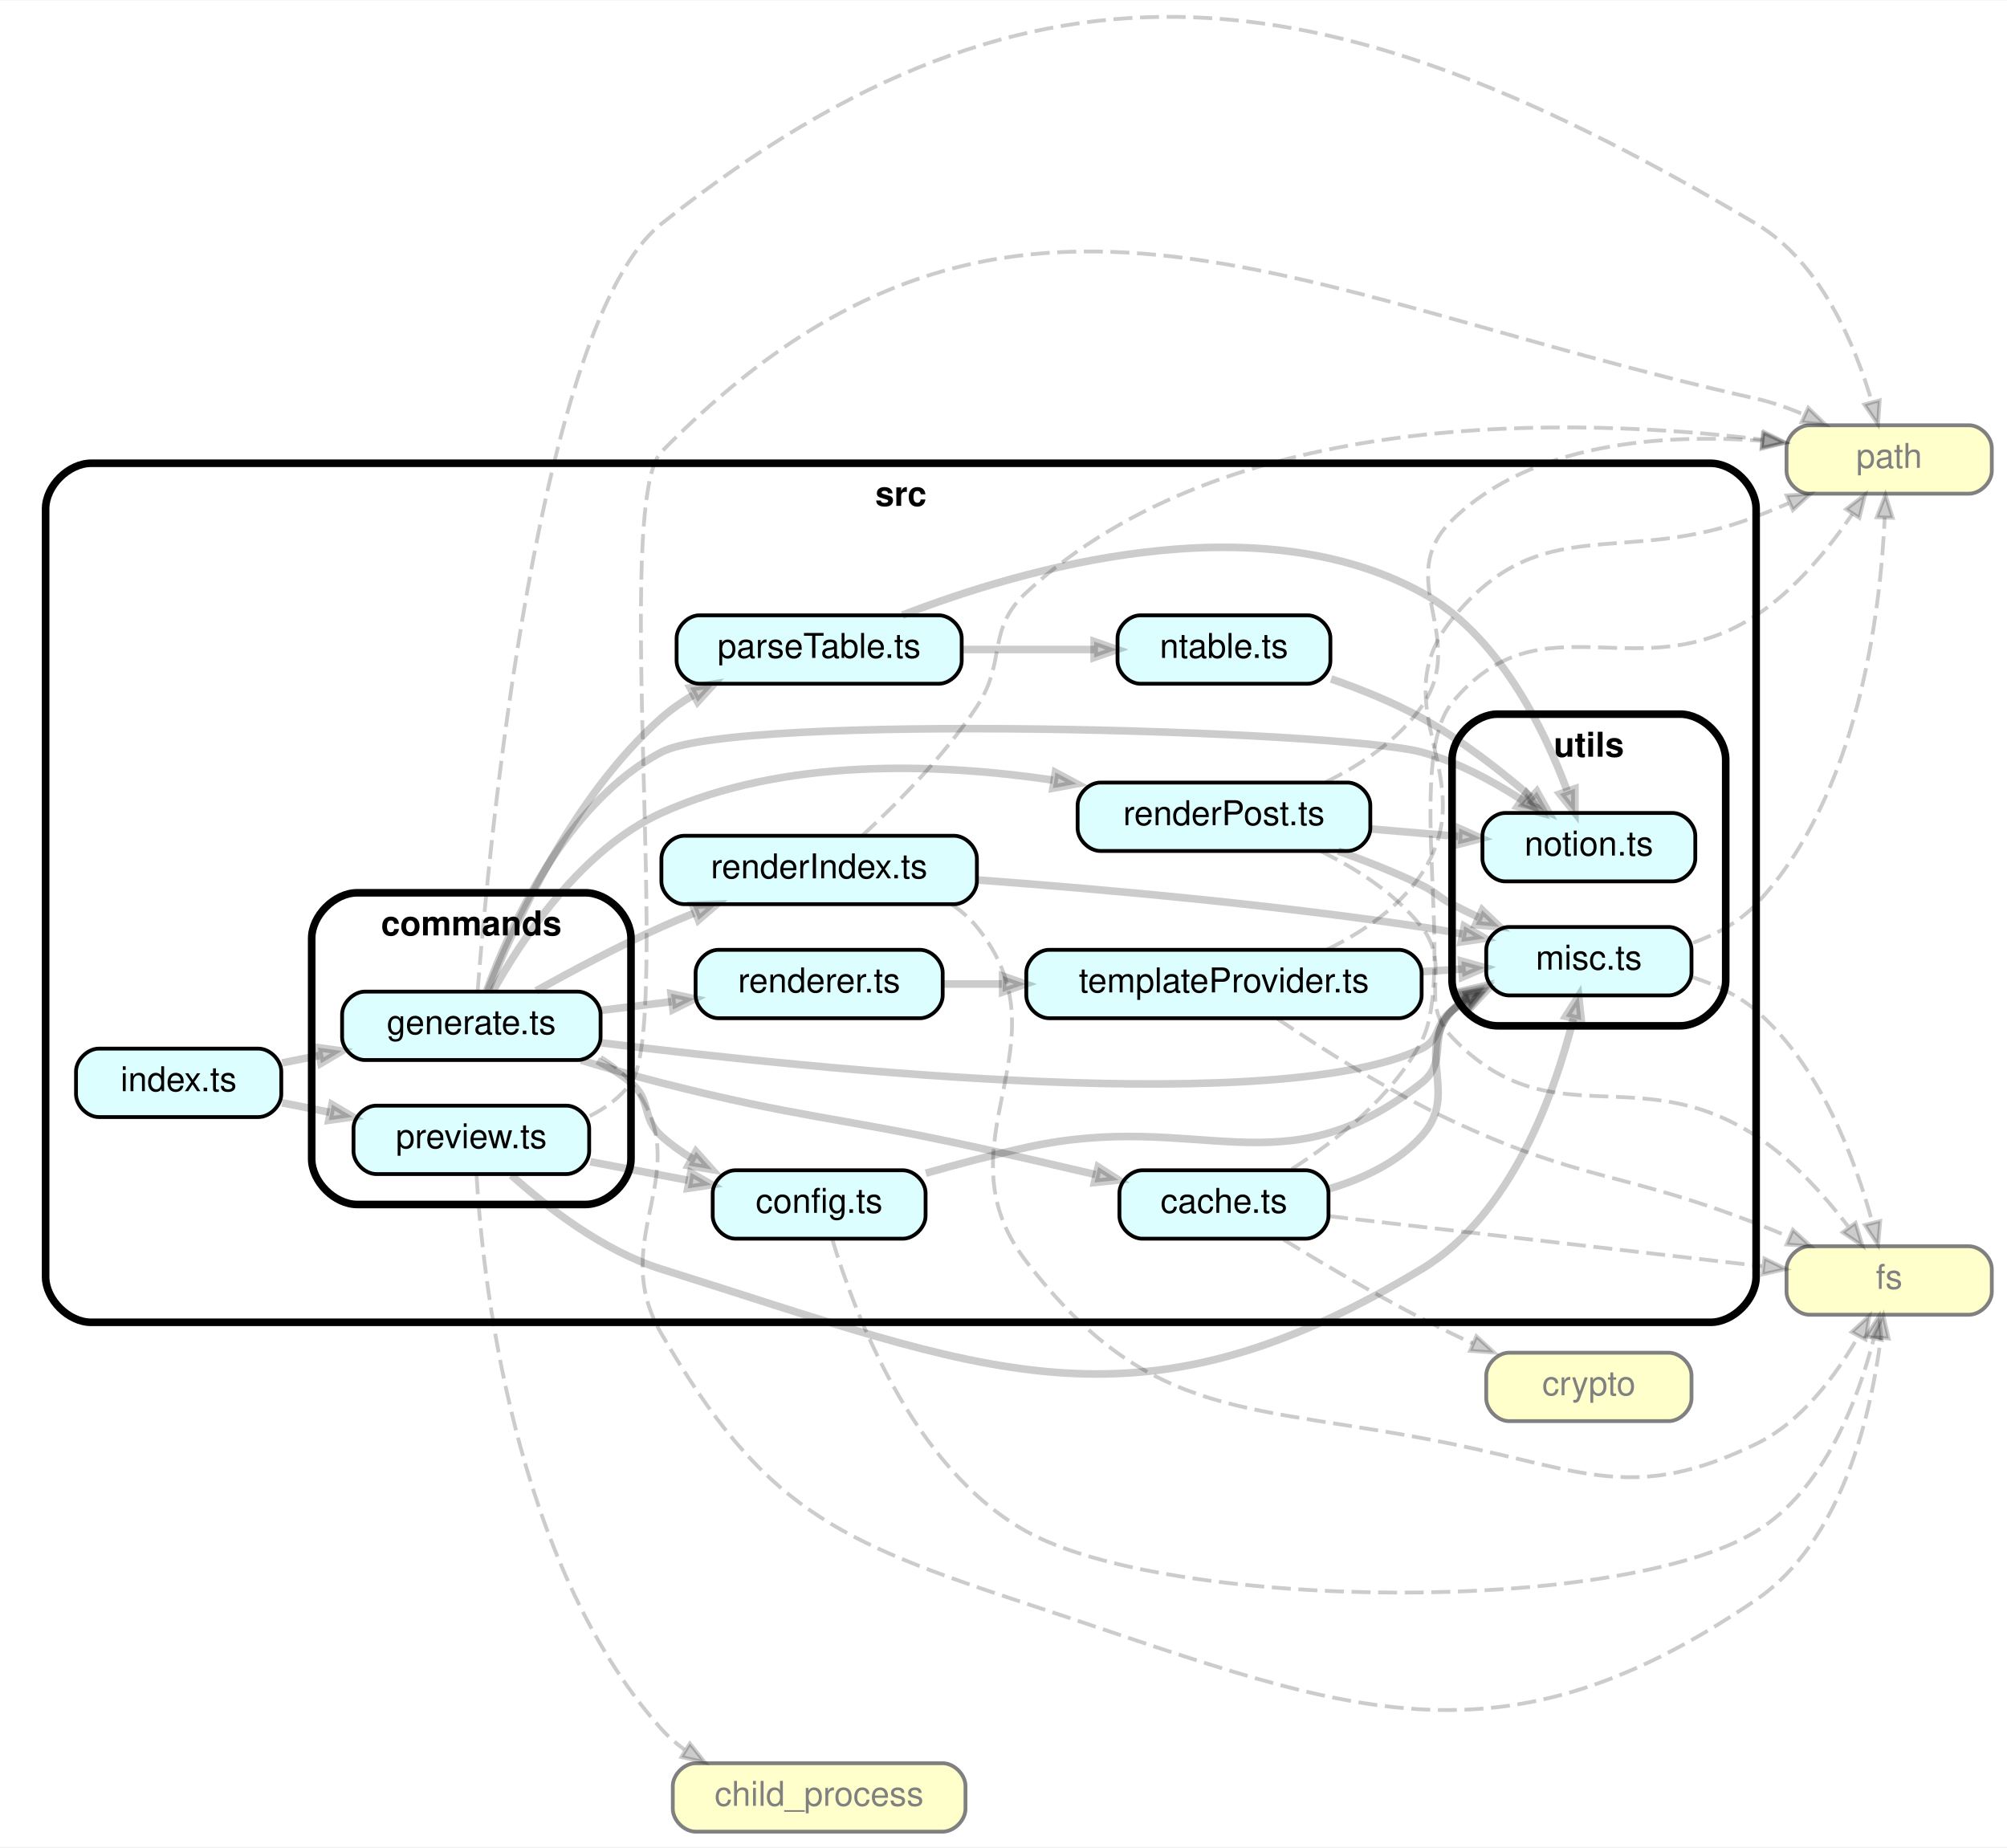
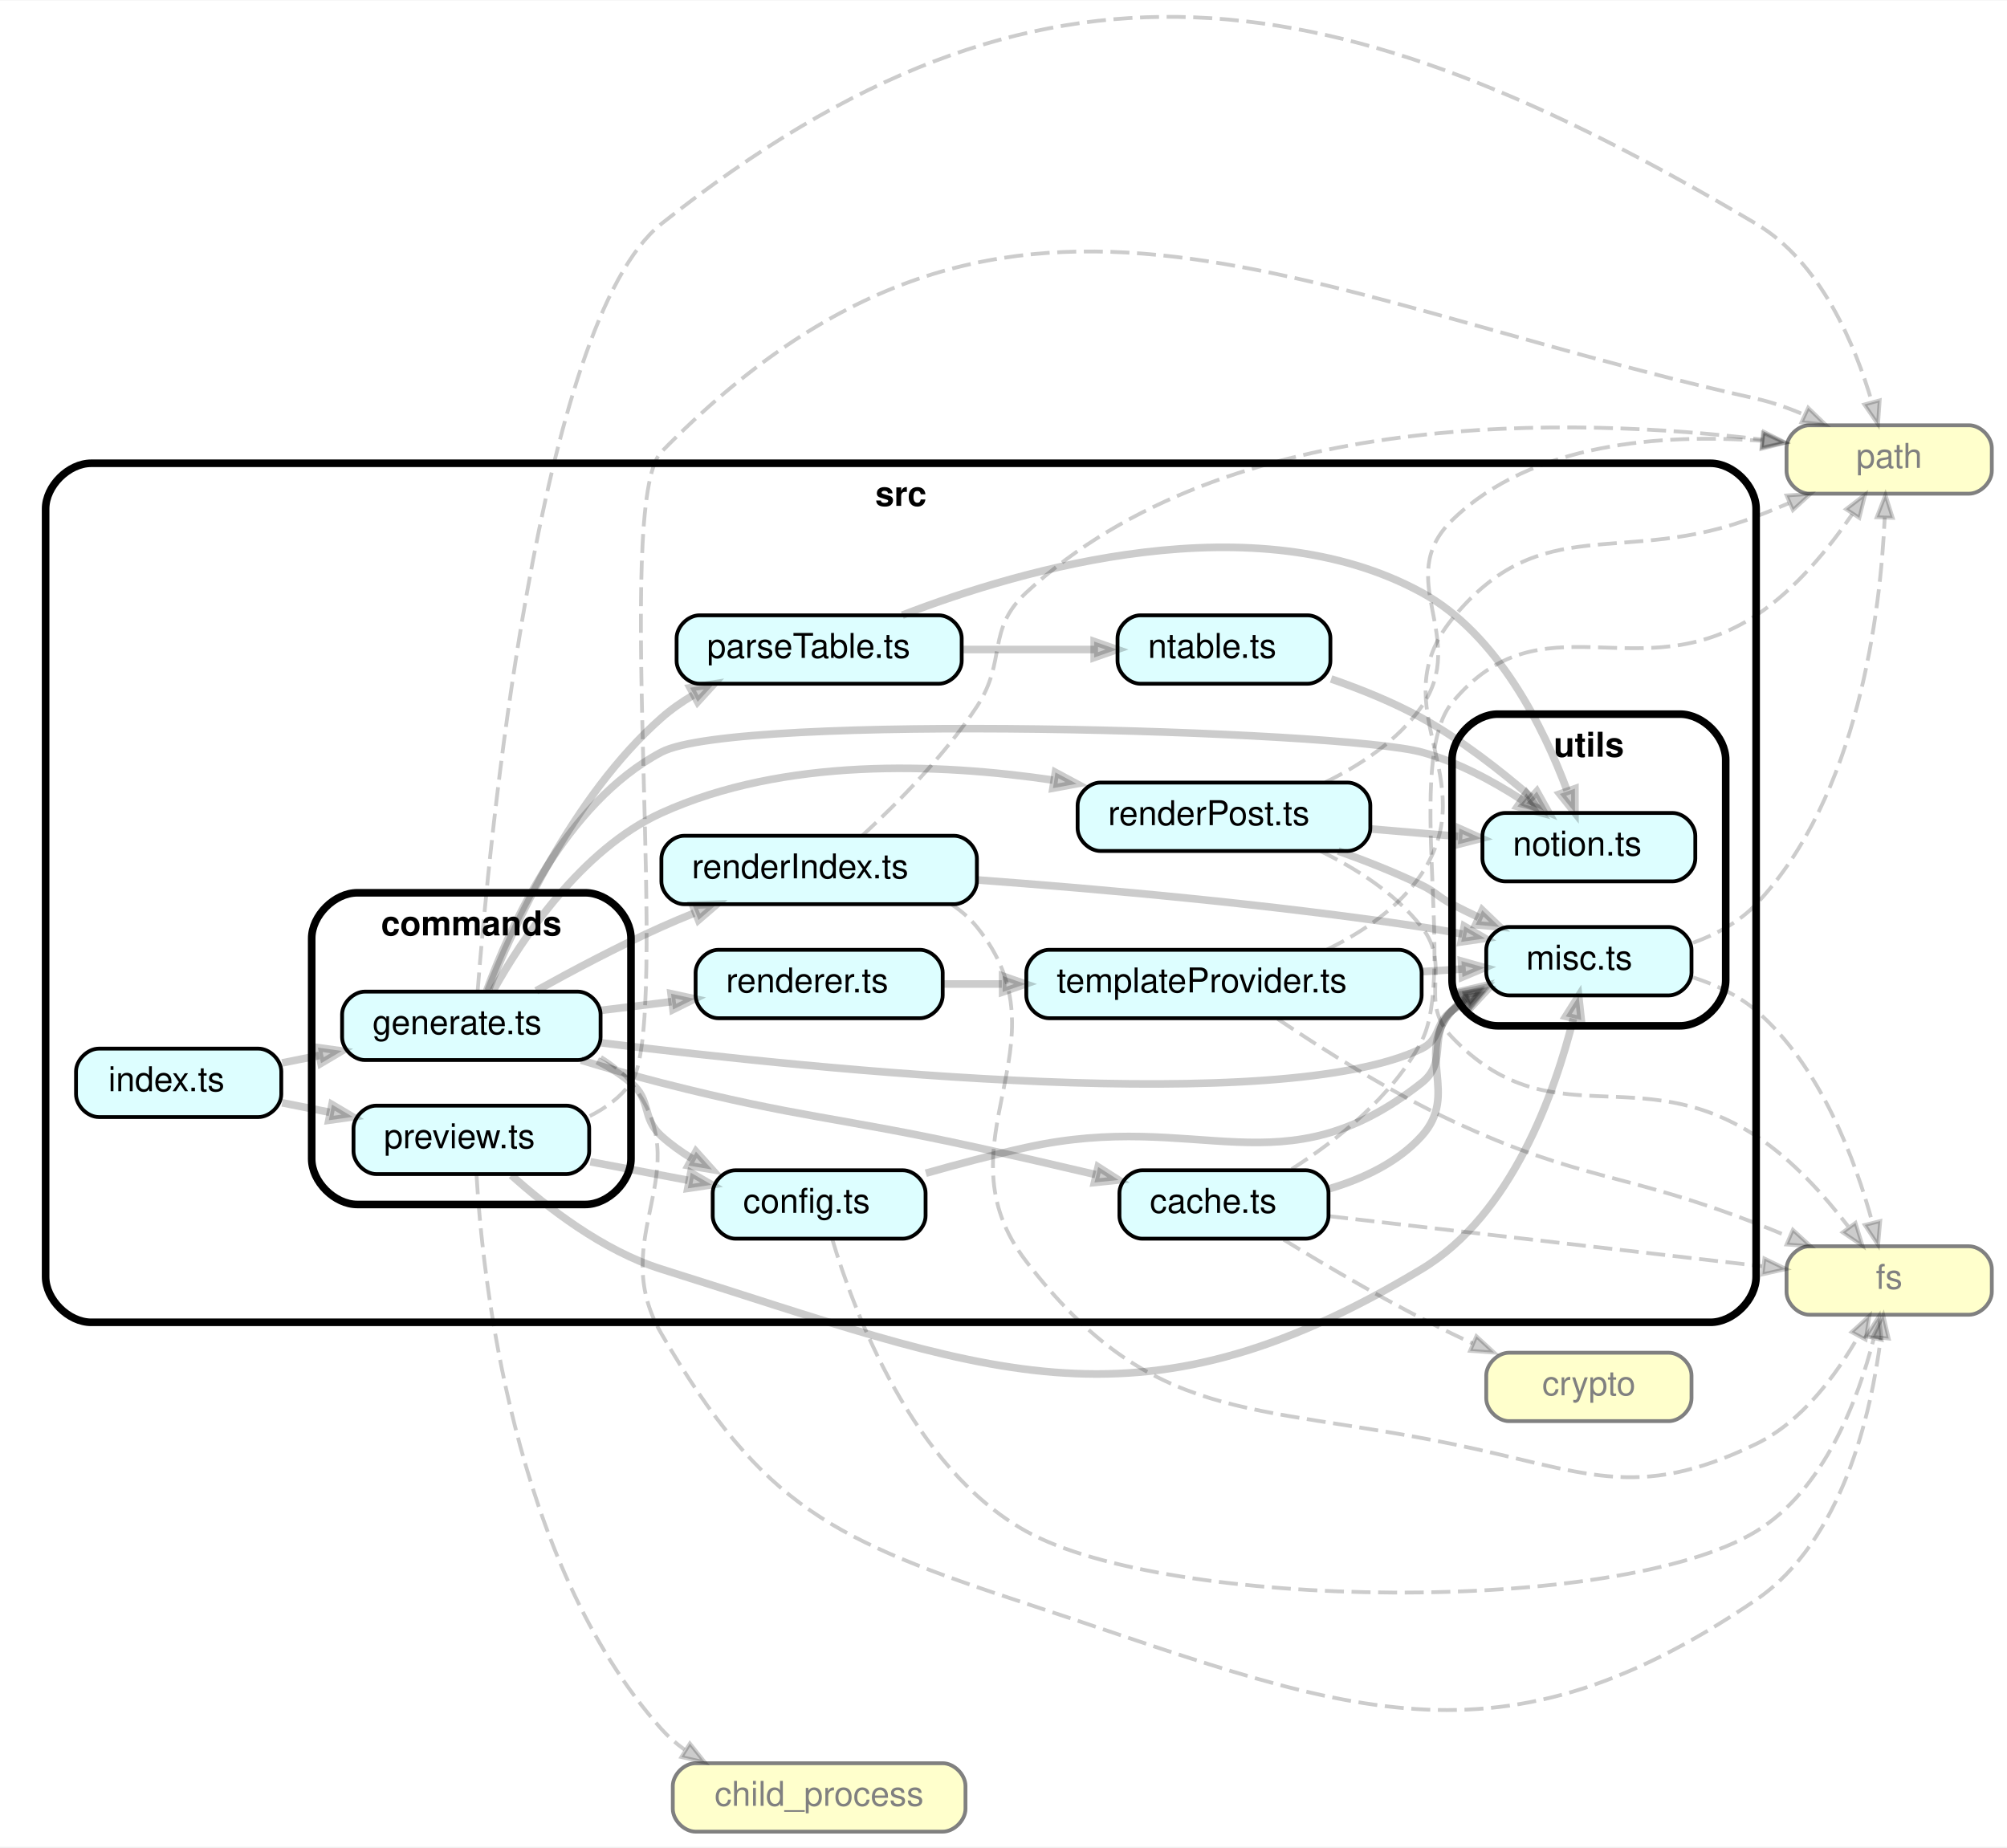
<svg xmlns="http://www.w3.org/2000/svg" xmlns:xlink="http://www.w3.org/1999/xlink" width="528pt" height="486pt" viewBox="0.00 0.00 528.00 485.76">
  <g id="graph0" class="graph" transform="scale(1 1) rotate(0) translate(4 481.76)">
    <polygon fill="white" stroke="transparent" points="-4,4 -4,-481.76 524,-481.76 524,4 -4,4" />
    <g id="clust1" class="cluster">
      <path fill="#ffffff" stroke="black" stroke-width="2" d="M20,-134C20,-134 446,-134 446,-134 452,-134 458,-140 458,-146 458,-146 458,-348 458,-348 458,-354 452,-360 446,-360 446,-360 20,-360 20,-360 14,-360 8,-354 8,-348 8,-348 8,-146 8,-146 8,-140 14,-134 20,-134" />
      <text text-anchor="middle" x="233" y="-348.8" font-family="Helvetica,sans-Serif" font-weight="bold" font-size="9.00">src</text>
    </g>
    <g id="clust2" class="cluster">
      <path fill="#ffffff" stroke="black" stroke-width="2" d="M90,-165C90,-165 150,-165 150,-165 156,-165 162,-171 162,-177 162,-177 162,-235 162,-235 162,-241 156,-247 150,-247 150,-247 90,-247 90,-247 84,-247 78,-241 78,-235 78,-235 78,-177 78,-177 78,-171 84,-165 90,-165" />
      <text text-anchor="middle" x="120" y="-235.8" font-family="Helvetica,sans-Serif" font-weight="bold" font-size="9.00">commands</text>
    </g>
    <g id="clust3" class="cluster">
      <path fill="#ffffff" stroke="black" stroke-width="2" d="M390,-212C390,-212 438,-212 438,-212 444,-212 450,-218 450,-224 450,-224 450,-282 450,-282 450,-288 444,-294 438,-294 438,-294 390,-294 390,-294 384,-294 378,-288 378,-282 378,-282 378,-224 378,-224 378,-218 384,-212 390,-212" />
      <text text-anchor="middle" x="414" y="-282.8" font-family="Helvetica,sans-Serif" font-weight="bold" font-size="9.00">utils</text>
    </g>
    <g id="node1" class="node">
-       <path fill="#ffffcc" stroke="grey" d="M244,-18C244,-18 179,-18 179,-18 176,-18 173,-15 173,-12 173,-12 173,-6 173,-6 173,-3 176,0 179,0 179,0 244,0 244,0 247,0 250,-3 250,-6 250,-6 250,-12 250,-12 250,-15 247,-18 244,-18" />
-       <text text-anchor="middle" x="211.5" y="-6.8" font-family="Helvetica,sans-Serif" font-size="9.00" fill="grey">child_process</text>
+       <g id="a_node1">
+         <a xlink:title="child_process">
+           <path fill="#ffffcc" stroke="grey" d="M244,-18C244,-18 179,-18 179,-18 176,-18 173,-15 173,-12 173,-12 173,-6 173,-6 173,-3 176,0 179,0 179,0 244,0 244,0 247,0 250,-3 250,-6 250,-6 250,-12 250,-12 250,-15 247,-18 244,-18" />
+           <text text-anchor="middle" x="211.5" y="-6.8" font-family="Helvetica,sans-Serif" font-size="9.00" fill="grey">child_process</text>
+         </a>
+       </g>
    </g>
    <g id="node2" class="node">
-       <path fill="#ffffcc" stroke="grey" d="M435,-126C435,-126 393,-126 393,-126 390,-126 387,-123 387,-120 387,-120 387,-114 387,-114 387,-111 390,-108 393,-108 393,-108 435,-108 435,-108 438,-108 441,-111 441,-114 441,-114 441,-120 441,-120 441,-123 438,-126 435,-126" />
-       <text text-anchor="middle" x="414" y="-114.8" font-family="Helvetica,sans-Serif" font-size="9.00" fill="grey">crypto</text>
+       <g id="a_node2">
+         <a xlink:title="crypto">
+           <path fill="#ffffcc" stroke="grey" d="M435,-126C435,-126 393,-126 393,-126 390,-126 387,-123 387,-120 387,-120 387,-114 387,-114 387,-111 390,-108 393,-108 393,-108 435,-108 435,-108 438,-108 441,-111 441,-114 441,-114 441,-120 441,-120 441,-123 438,-126 435,-126" />
+           <text text-anchor="middle" x="414" y="-114.8" font-family="Helvetica,sans-Serif" font-size="9.00" fill="grey">crypto</text>
+         </a>
+       </g>
    </g>
    <g id="node3" class="node">
-       <path fill="#ffffcc" stroke="grey" d="M514,-154C514,-154 472,-154 472,-154 469,-154 466,-151 466,-148 466,-148 466,-142 466,-142 466,-139 469,-136 472,-136 472,-136 514,-136 514,-136 517,-136 520,-139 520,-142 520,-142 520,-148 520,-148 520,-151 517,-154 514,-154" />
-       <text text-anchor="middle" x="493" y="-142.8" font-family="Helvetica,sans-Serif" font-size="9.00" fill="grey">fs</text>
+       <g id="a_node3">
+         <a xlink:title="fs">
+           <path fill="#ffffcc" stroke="grey" d="M514,-154C514,-154 472,-154 472,-154 469,-154 466,-151 466,-148 466,-148 466,-142 466,-142 466,-139 469,-136 472,-136 472,-136 514,-136 514,-136 517,-136 520,-139 520,-142 520,-142 520,-148 520,-148 520,-151 517,-154 514,-154" />
+           <text text-anchor="middle" x="493" y="-142.8" font-family="Helvetica,sans-Serif" font-size="9.00" fill="grey">fs</text>
+         </a>
+       </g>
    </g>
    <g id="node4" class="node">
-       <path fill="#ffffcc" stroke="grey" d="M514,-370C514,-370 472,-370 472,-370 469,-370 466,-367 466,-364 466,-364 466,-358 466,-358 466,-355 469,-352 472,-352 472,-352 514,-352 514,-352 517,-352 520,-355 520,-358 520,-358 520,-364 520,-364 520,-367 517,-370 514,-370" />
-       <text text-anchor="middle" x="493" y="-358.8" font-family="Helvetica,sans-Serif" font-size="9.00" fill="grey">path</text>
+       <g id="a_node4">
+         <a xlink:title="path">
+           <path fill="#ffffcc" stroke="grey" d="M514,-370C514,-370 472,-370 472,-370 469,-370 466,-367 466,-364 466,-364 466,-358 466,-358 466,-355 469,-352 472,-352 472,-352 514,-352 514,-352 517,-352 520,-355 520,-358 520,-358 520,-364 520,-364 520,-367 517,-370 514,-370" />
+           <text text-anchor="middle" x="493" y="-358.8" font-family="Helvetica,sans-Serif" font-size="9.00" fill="grey">path</text>
+         </a>
+       </g>
    </g>
    <g id="node5" class="node">
      <g id="a_node5">
        <a xlink:href="https://github.com/dragonman225/notablog/tree/master/src/cache.ts" xlink:title="cache.ts">
          <path fill="#ddfeff" stroke="black" d="M339.5,-174C339.5,-174 296.5,-174 296.5,-174 293.5,-174 290.5,-171 290.5,-168 290.5,-168 290.5,-162 290.5,-162 290.5,-159 293.5,-156 296.5,-156 296.5,-156 339.5,-156 339.5,-156 342.5,-156 345.5,-159 345.5,-162 345.5,-162 345.5,-168 345.5,-168 345.5,-171 342.5,-174 339.5,-174" />
-           <text text-anchor="middle" x="318" y="-162.8" font-family="Helvetica,sans-Serif" font-size="9.00">cache.ts</text>
+           <text text-anchor="start" x="298.5" y="-162.8" font-family="Helvetica,sans-Serif" font-size="9.00">cache.ts</text>
        </a>
      </g>
    </g>
    <g id="edge2" class="edge">
      <path fill="none" stroke="#000000" stroke-dasharray="5,2" stroke-opacity="0.2" d="M333.72,-155.73C345.46,-148.53 362.47,-138.53 378,-131 379.77,-130.14 381.6,-129.29 383.46,-128.46" />
      <polygon fill="#000000" fill-opacity="0.2" stroke="#000000" stroke-opacity="0.2" points="384.4,-130.35 389.08,-126.04 382.74,-126.49 384.4,-130.35" />
    </g>
    <g id="edge3" class="edge">
      <path fill="none" stroke="#000000" stroke-dasharray="5,2" stroke-opacity="0.2" d="M345.65,-161.92C376.31,-158.37 426.63,-152.56 459.55,-148.75" />
      <polygon fill="#000000" fill-opacity="0.2" stroke="#000000" stroke-opacity="0.2" points="460.17,-150.79 465.88,-148.02 459.68,-146.62 460.17,-150.79" />
    </g>
    <g id="edge4" class="edge">
      <path fill="none" stroke="#000000" stroke-dasharray="5,2" stroke-opacity="0.2" d="M335.82,-174.31C347.55,-181.78 362.41,-193.41 370,-208 379.17,-225.61 365.36,-281.69 378,-297 401.56,-325.53 427.04,-299.75 458,-320 468.38,-326.79 477.22,-337.72 483.28,-346.59" />
      <polygon fill="#000000" fill-opacity="0.2" stroke="#000000" stroke-opacity="0.2" points="481.64,-347.92 486.69,-351.79 485.16,-345.62 481.64,-347.92" />
    </g>
    <g id="node6" class="node">
      <g id="a_node6">
        <a xlink:href="https://github.com/dragonman225/notablog/tree/master/src/utils/misc.ts" xlink:title="misc.ts">
          <path fill="#ddfeff" stroke="black" d="M435,-238C435,-238 393,-238 393,-238 390,-238 387,-235 387,-232 387,-232 387,-226 387,-226 387,-223 390,-220 393,-220 393,-220 435,-220 435,-220 438,-220 441,-223 441,-226 441,-226 441,-232 441,-232 441,-235 438,-238 435,-238" />
-           <text text-anchor="middle" x="414" y="-226.8" font-family="Helvetica,sans-Serif" font-size="9.00">misc.ts</text>
+           <text text-anchor="start" x="397.5" y="-226.8" font-family="Helvetica,sans-Serif" font-size="9.00">misc.ts</text>
        </a>
      </g>
    </g>
    <g id="edge1" class="edge">
      <path fill="none" stroke="#000000" stroke-width="2" stroke-opacity="0.2" d="M345.72,-169.14C354.55,-171.76 363.71,-176.03 370,-183 380.12,-194.2 367.98,-204.72 378,-216 379.05,-217.19 380.23,-218.27 381.49,-219.25" />
      <polygon fill="#000000" fill-opacity="0.2" stroke="#000000" stroke-width="2" stroke-opacity="0.2" points="380.52,-221.12 386.71,-222.56 382.77,-217.57 380.52,-221.12" />
    </g>
    <g id="edge37" class="edge">
      <path fill="none" stroke="#000000" stroke-dasharray="5,2" stroke-opacity="0.2" d="M441.31,-224.77C447.29,-222.85 453.26,-220.06 458,-216 475.03,-201.39 484.21,-176.31 488.59,-160.21" />
      <polygon fill="#000000" fill-opacity="0.2" stroke="#000000" stroke-opacity="0.2" points="490.65,-160.64 490.09,-154.31 486.58,-159.61 490.65,-160.64" />
    </g>
    <g id="edge38" class="edge">
      <path fill="none" stroke="#000000" stroke-dasharray="5,2" stroke-opacity="0.2" d="M441.41,-233.85C447.52,-236.07 453.54,-239.3 458,-244 484.99,-272.46 490.72,-321.08 491.83,-345.72" />
      <polygon fill="#000000" fill-opacity="0.2" stroke="#000000" stroke-opacity="0.2" points="489.73,-345.79 492.02,-351.72 493.93,-345.65 489.73,-345.79" />
    </g>
    <g id="node7" class="node">
      <g id="a_node7">
        <a xlink:href="https://github.com/dragonman225/notablog/tree/master/src/commands/generate.ts" xlink:title="generate.ts">
          <path fill="#ddfeff" stroke="black" d="M148,-221C148,-221 92,-221 92,-221 89,-221 86,-218 86,-215 86,-215 86,-209 86,-209 86,-206 89,-203 92,-203 92,-203 148,-203 148,-203 151,-203 154,-206 154,-209 154,-209 154,-215 154,-215 154,-218 151,-221 148,-221" />
-           <text text-anchor="middle" x="120" y="-209.8" font-family="Helvetica,sans-Serif" font-size="9.00">generate.ts</text>
+           <text text-anchor="start" x="94" y="-209.8" font-family="Helvetica,sans-Serif" font-size="9.00">generate.ts</text>
        </a>
      </g>
    </g>
    <g id="edge13" class="edge">
      <path fill="none" stroke="#000000" stroke-dasharray="5,2" stroke-opacity="0.2" d="M154.13,-203.79C157.12,-201.97 159.83,-199.73 162,-197 180.36,-173.85 155.13,-156.53 170,-131 196.7,-85.14 215.6,-76.61 266,-60 347.05,-33.29 387.51,-12.9 458,-61 480.77,-76.54 488.3,-110.15 490.78,-129.82" />
      <polygon fill="#000000" fill-opacity="0.2" stroke="#000000" stroke-opacity="0.2" points="488.71,-130.17 491.45,-135.91 492.88,-129.72 488.71,-130.17" />
    </g>
    <g id="edge14" class="edge">
      <path fill="none" stroke="#000000" stroke-dasharray="5,2" stroke-opacity="0.2" d="M121.65,-221.05C124.53,-258.06 137.39,-397.09 170,-423 270.23,-502.62 347.86,-488.22 458,-423 475.01,-412.93 484.07,-391 488.45,-376.12" />
      <polygon fill="#000000" fill-opacity="0.2" stroke="#000000" stroke-opacity="0.2" points="490.51,-376.56 490.06,-370.22 486.46,-375.46 490.51,-376.56" />
    </g>
    <g id="edge5" class="edge">
      <path fill="none" stroke="#000000" stroke-width="2" stroke-opacity="0.2" d="M148.86,-202.97C155.73,-200.88 163.1,-198.76 170,-197 206.49,-187.7 216.22,-188.07 253,-180 263.15,-177.77 274.19,-175.23 284.18,-172.88" />
      <polygon fill="#000000" fill-opacity="0.2" stroke="#000000" stroke-width="2" stroke-opacity="0.2" points="284.9,-174.87 290.26,-171.44 283.94,-170.78 284.9,-174.87" />
    </g>
    <g id="edge11" class="edge">
      <path fill="none" stroke="#000000" stroke-width="2" stroke-opacity="0.2" d="M154.27,-207.52C213.12,-200.19 332.88,-188.16 370,-206 375.13,-208.47 373.39,-212.67 378,-216 379.11,-216.8 380.27,-217.56 381.48,-218.28" />
      <polygon fill="#000000" fill-opacity="0.2" stroke="#000000" stroke-width="2" stroke-opacity="0.2" points="380.66,-220.22 386.95,-221.15 382.62,-216.5 380.66,-220.22" />
    </g>
    <g id="node8" class="node">
      <g id="a_node8">
        <a xlink:href="https://github.com/dragonman225/notablog/tree/master/src/config.ts" xlink:title="config.ts">
          <path fill="#ddfeff" stroke="black" d="M233.5,-174C233.5,-174 189.5,-174 189.5,-174 186.5,-174 183.5,-171 183.5,-168 183.5,-168 183.5,-162 183.5,-162 183.5,-159 186.5,-156 189.5,-156 189.5,-156 233.5,-156 233.5,-156 236.5,-156 239.5,-159 239.5,-162 239.5,-162 239.5,-168 239.5,-168 239.5,-171 236.5,-174 233.5,-174" />
-           <text text-anchor="middle" x="211.5" y="-162.8" font-family="Helvetica,sans-Serif" font-size="9.00">config.ts</text>
+           <text text-anchor="start" x="191.5" y="-162.8" font-family="Helvetica,sans-Serif" font-size="9.00">config.ts</text>
        </a>
      </g>
    </g>
    <g id="edge6" class="edge">
      <path fill="none" stroke="#000000" stroke-width="2" stroke-opacity="0.2" d="M153.13,-202.82C156.31,-201.17 159.34,-199.25 162,-197 167.48,-192.38 164.68,-187.81 170,-183 172.43,-180.81 175.16,-178.85 178.04,-177.1" />
      <polygon fill="#000000" fill-opacity="0.2" stroke="#000000" stroke-width="2" stroke-opacity="0.2" points="179.09,-178.92 183.33,-174.19 177.07,-175.24 179.09,-178.92" />
    </g>
    <g id="node9" class="node">
      <g id="a_node9">
        <a xlink:href="https://github.com/dragonman225/notablog/tree/master/src/parseTable.ts" xlink:title="parseTable.ts">
          <path fill="#ddfeff" stroke="black" d="M243,-320C243,-320 180,-320 180,-320 177,-320 174,-317 174,-314 174,-314 174,-308 174,-308 174,-305 177,-302 180,-302 180,-302 243,-302 243,-302 246,-302 249,-305 249,-308 249,-308 249,-314 249,-314 249,-317 246,-320 243,-320" />
-           <text text-anchor="middle" x="211.5" y="-308.8" font-family="Helvetica,sans-Serif" font-size="9.00">parseTable.ts</text>
+           <text text-anchor="start" x="182" y="-308.8" font-family="Helvetica,sans-Serif" font-size="9.00">parseTable.ts</text>
        </a>
      </g>
    </g>
    <g id="edge7" class="edge">
      <path fill="none" stroke="#000000" stroke-width="2" stroke-opacity="0.2" d="M124.42,-221.26C130.93,-237.73 146.57,-272.35 170,-293 172.53,-295.23 175.37,-297.22 178.35,-298.99" />
      <polygon fill="#000000" fill-opacity="0.2" stroke="#000000" stroke-width="2" stroke-opacity="0.2" points="177.55,-300.94 183.83,-301.94 179.54,-297.24 177.55,-300.94" />
    </g>
    <g id="node10" class="node">
      <g id="a_node10">
        <a xlink:href="https://github.com/dragonman225/notablog/tree/master/src/renderer.ts" xlink:title="renderer.ts">
          <path fill="#ddfeff" stroke="black" d="M238,-232C238,-232 185,-232 185,-232 182,-232 179,-229 179,-226 179,-226 179,-220 179,-220 179,-217 182,-214 185,-214 185,-214 238,-214 238,-214 241,-214 244,-217 244,-220 244,-220 244,-226 244,-226 244,-229 241,-232 238,-232" />
-           <text text-anchor="middle" x="211.5" y="-220.8" font-family="Helvetica,sans-Serif" font-size="9.00">renderer.ts</text>
+           <text text-anchor="start" x="187" y="-220.8" font-family="Helvetica,sans-Serif" font-size="9.00">renderer.ts</text>
        </a>
      </g>
    </g>
    <g id="edge8" class="edge">
      <path fill="none" stroke="#000000" stroke-width="2" stroke-opacity="0.2" d="M154.07,-216.06C160.12,-216.81 166.48,-217.59 172.66,-218.35" />
      <polygon fill="#000000" fill-opacity="0.2" stroke="#000000" stroke-width="2" stroke-opacity="0.2" points="172.54,-220.45 178.75,-219.1 173.05,-216.28 172.54,-220.45" />
    </g>
    <g id="node11" class="node">
      <g id="a_node11">
        <a xlink:href="https://github.com/dragonman225/notablog/tree/master/src/renderIndex.ts" xlink:title="renderIndex.ts">
          <path fill="#ddfeff" stroke="black" d="M247,-262C247,-262 176,-262 176,-262 173,-262 170,-259 170,-256 170,-256 170,-250 170,-250 170,-247 173,-244 176,-244 176,-244 247,-244 247,-244 250,-244 253,-247 253,-250 253,-250 253,-256 253,-256 253,-259 250,-262 247,-262" />
-           <text text-anchor="middle" x="211.5" y="-250.8" font-family="Helvetica,sans-Serif" font-size="9.00">renderIndex.ts</text>
+           <text text-anchor="start" x="178" y="-250.8" font-family="Helvetica,sans-Serif" font-size="9.00">renderIndex.ts</text>
        </a>
      </g>
    </g>
    <g id="edge9" class="edge">
      <path fill="none" stroke="#000000" stroke-width="2" stroke-opacity="0.2" d="M137.06,-221.22C146.5,-226.46 158.75,-232.96 170,-238 172.76,-239.24 175.66,-240.46 178.58,-241.64" />
      <polygon fill="#000000" fill-opacity="0.2" stroke="#000000" stroke-width="2" stroke-opacity="0.2" points="178.23,-243.75 184.58,-243.99 179.76,-239.84 178.23,-243.75" />
    </g>
    <g id="node12" class="node">
      <g id="a_node12">
        <a xlink:href="https://github.com/dragonman225/notablog/tree/master/src/renderPost.ts" xlink:title="renderPost.ts">
          <path fill="#ddfeff" stroke="black" d="M350.5,-276C350.5,-276 285.5,-276 285.5,-276 282.5,-276 279.5,-273 279.5,-270 279.5,-270 279.5,-264 279.5,-264 279.5,-261 282.5,-258 285.5,-258 285.5,-258 350.5,-258 350.5,-258 353.5,-258 356.5,-261 356.5,-264 356.5,-264 356.5,-270 356.5,-270 356.5,-273 353.5,-276 350.5,-276" />
-           <text text-anchor="middle" x="318" y="-264.8" font-family="Helvetica,sans-Serif" font-size="9.00">renderPost.ts</text>
+           <text text-anchor="start" x="287.5" y="-264.8" font-family="Helvetica,sans-Serif" font-size="9.00">renderPost.ts</text>
        </a>
      </g>
    </g>
    <g id="edge10" class="edge">
      <path fill="none" stroke="#000000" stroke-width="2" stroke-opacity="0.2" d="M125.79,-221.34C133.2,-234.61 148.82,-258.39 170,-268 202.22,-282.62 242.66,-281.11 272.96,-276.66" />
      <polygon fill="#000000" fill-opacity="0.2" stroke="#000000" stroke-width="2" stroke-opacity="0.2" points="273.66,-278.67 279.26,-275.67 273.01,-274.52 273.66,-278.67" />
    </g>
    <g id="node13" class="node">
      <g id="a_node13">
        <a xlink:href="https://github.com/dragonman225/notablog/tree/master/src/utils/notion.ts" xlink:title="notion.ts">
          <path fill="#ddfeff" stroke="black" d="M436,-268C436,-268 392,-268 392,-268 389,-268 386,-265 386,-262 386,-262 386,-256 386,-256 386,-253 389,-250 392,-250 392,-250 436,-250 436,-250 439,-250 442,-253 442,-256 442,-256 442,-262 442,-262 442,-265 439,-268 436,-268" />
-           <text text-anchor="middle" x="414" y="-256.8" font-family="Helvetica,sans-Serif" font-size="9.00">notion.ts</text>
+           <text text-anchor="start" x="394" y="-256.8" font-family="Helvetica,sans-Serif" font-size="9.00">notion.ts</text>
        </a>
      </g>
    </g>
    <g id="edge12" class="edge">
      <path fill="none" stroke="#000000" stroke-width="2" stroke-opacity="0.2" d="M124.03,-221.21C129.92,-237.41 144.61,-270.57 170,-284 189.64,-294.39 348.54,-289.78 370,-284 379.35,-281.48 388.76,-276.37 396.38,-271.43" />
      <polygon fill="#000000" fill-opacity="0.2" stroke="#000000" stroke-width="2" stroke-opacity="0.2" points="397.56,-273.16 401.35,-268.06 395.2,-269.69 397.56,-273.16" />
    </g>
    <g id="edge20" class="edge">
      <path fill="none" stroke="#000000" stroke-dasharray="5,2" stroke-opacity="0.2" d="M214.97,-155.8C220.52,-137.26 235.87,-95.74 266,-79 303.3,-58.28 421.57,-56.79 458,-79 475.91,-89.92 484.79,-113.63 488.88,-129.46" />
      <polygon fill="#000000" fill-opacity="0.2" stroke="#000000" stroke-opacity="0.2" points="486.93,-130.34 490.36,-135.69 491.02,-129.37 486.93,-130.34" />
    </g>
    <g id="edge19" class="edge">
      <path fill="none" stroke="#000000" stroke-width="2" stroke-opacity="0.2" d="M239.57,-173.22C247.99,-175.61 257.33,-178.08 266,-180 311.73,-190.12 333.21,-168.02 370,-197 377.2,-202.67 371.38,-209.66 378,-216 379.11,-217.06 380.31,-218.03 381.57,-218.93" />
      <polygon fill="#000000" fill-opacity="0.2" stroke="#000000" stroke-width="2" stroke-opacity="0.2" points="380.51,-220.74 386.74,-222.01 382.66,-217.13 380.51,-220.74" />
    </g>
    <g id="edge25" class="edge">
      <path fill="none" stroke="#000000" stroke-width="2" stroke-opacity="0.2" d="M233.38,-320.04C265.03,-332.28 326.13,-349.97 370,-326 390.13,-315 402.23,-290.1 408.25,-273.95" />
      <polygon fill="#000000" fill-opacity="0.2" stroke="#000000" stroke-width="2" stroke-opacity="0.2" points="410.33,-274.39 410.34,-268.03 406.36,-273 410.33,-274.39" />
    </g>
    <g id="node16" class="node">
      <g id="a_node16">
        <a xlink:href="https://github.com/dragonman225/notablog/tree/master/src/ntable.ts" xlink:title="ntable.ts">
          <path fill="#ddfeff" stroke="black" d="M340,-320C340,-320 296,-320 296,-320 293,-320 290,-317 290,-314 290,-314 290,-308 290,-308 290,-305 293,-302 296,-302 296,-302 340,-302 340,-302 343,-302 346,-305 346,-308 346,-308 346,-314 346,-314 346,-317 343,-320 340,-320" />
-           <text text-anchor="middle" x="318" y="-308.8" font-family="Helvetica,sans-Serif" font-size="9.00">ntable.ts</text>
+           <text text-anchor="start" x="298" y="-308.8" font-family="Helvetica,sans-Serif" font-size="9.00">ntable.ts</text>
        </a>
      </g>
    </g>
    <g id="edge24" class="edge">
      <path fill="none" stroke="#000000" stroke-width="2" stroke-opacity="0.2" d="M249.05,-311C260.37,-311 272.78,-311 283.86,-311" />
      <polygon fill="#000000" fill-opacity="0.2" stroke="#000000" stroke-width="2" stroke-opacity="0.2" points="283.86,-313.1 289.86,-311 283.86,-308.9 283.86,-313.1" />
    </g>
    <g id="node17" class="node">
      <g id="a_node17">
        <a xlink:href="https://github.com/dragonman225/notablog/tree/master/src/templateProvider.ts" xlink:title="templateProvider.ts">
          <path fill="#ddfeff" stroke="black" d="M364,-232C364,-232 272,-232 272,-232 269,-232 266,-229 266,-226 266,-226 266,-220 266,-220 266,-217 269,-214 272,-214 272,-214 364,-214 364,-214 367,-214 370,-217 370,-220 370,-220 370,-226 370,-226 370,-229 367,-232 364,-232" />
-           <text text-anchor="middle" x="318" y="-220.8" font-family="Helvetica,sans-Serif" font-size="9.00">templateProvider.ts</text>
+           <text text-anchor="start" x="274" y="-220.8" font-family="Helvetica,sans-Serif" font-size="9.00">templateProvider.ts</text>
        </a>
      </g>
    </g>
    <g id="edge33" class="edge">
      <path fill="none" stroke="#000000" stroke-width="2" stroke-opacity="0.2" d="M244.14,-223C249.06,-223 254.27,-223 259.56,-223" />
      <polygon fill="#000000" fill-opacity="0.2" stroke="#000000" stroke-width="2" stroke-opacity="0.2" points="259.78,-225.1 265.78,-223 259.78,-220.9 259.78,-225.1" />
    </g>
    <g id="edge27" class="edge">
      <path fill="none" stroke="#000000" stroke-dasharray="5,2" stroke-opacity="0.2" d="M246.31,-243.96C248.82,-242.3 251.11,-240.33 253,-238 277.9,-207.29 241.88,-181.32 266,-150 299.05,-107.09 324.95,-112.89 378,-102 412.83,-94.85 426,-86.51 458,-102 470.03,-107.82 479.09,-120.2 484.82,-130.18" />
      <polygon fill="#000000" fill-opacity="0.2" stroke="#000000" stroke-opacity="0.2" points="483.11,-131.44 487.81,-135.72 486.81,-129.44 483.11,-131.44" />
    </g>
    <g id="edge28" class="edge">
      <path fill="none" stroke="#000000" stroke-dasharray="5,2" stroke-opacity="0.2" d="M222.88,-262.08C231.76,-270.26 244.43,-282.98 253,-296 260.99,-308.14 255.35,-316.11 266,-326 319.01,-375.23 411.05,-372.11 459.7,-366.22" />
      <polygon fill="#000000" fill-opacity="0.2" stroke="#000000" stroke-opacity="0.2" points="460.02,-368.3 465.7,-365.46 459.48,-364.14 460.02,-368.3" />
    </g>
    <g id="edge26" class="edge">
      <path fill="none" stroke="#000000" stroke-width="2" stroke-opacity="0.2" d="M253.12,-250.38C285.01,-248.02 330.49,-244 370,-238 373.48,-237.47 377.1,-236.84 380.7,-236.16" />
      <polygon fill="#000000" fill-opacity="0.2" stroke="#000000" stroke-width="2" stroke-opacity="0.2" points="381.22,-238.2 386.71,-234.99 380.41,-234.08 381.22,-238.2" />
    </g>
    <g id="edge31" class="edge">
      <path fill="none" stroke="#000000" stroke-dasharray="5,2" stroke-opacity="0.2" d="M343.39,-257.96C352.92,-253.32 363.18,-246.76 370,-238 378.21,-227.45 368.76,-218.66 378,-209 403.83,-181.98 426.68,-203.41 458,-183 467.52,-176.8 476.04,-167.26 482.17,-159.29" />
      <polygon fill="#000000" fill-opacity="0.2" stroke="#000000" stroke-opacity="0.2" points="484.14,-160.16 486.02,-154.09 480.76,-157.66 484.14,-160.16" />
    </g>
    <g id="edge32" class="edge">
      <path fill="none" stroke="#000000" stroke-dasharray="5,2" stroke-opacity="0.2" d="M344.66,-276.07C354.03,-280.64 363.83,-287.14 370,-296 382.6,-314.11 362.22,-329.57 378,-345 399.08,-365.61 433.71,-367.78 459.28,-365.92" />
      <polygon fill="#000000" fill-opacity="0.2" stroke="#000000" stroke-opacity="0.2" points="459.78,-367.98 465.58,-365.37 459.41,-363.8 459.78,-367.98" />
    </g>
    <g id="edge29" class="edge">
      <path fill="none" stroke="#000000" stroke-width="2" stroke-opacity="0.2" d="M348.04,-257.99C355.34,-255.39 363.06,-252.34 370,-249 373.78,-247.18 374.28,-245.94 378,-244 380.24,-242.83 382.59,-241.67 384.97,-240.55" />
      <polygon fill="#000000" fill-opacity="0.2" stroke="#000000" stroke-width="2" stroke-opacity="0.2" points="385.95,-242.42 390.54,-238.02 384.21,-238.59 385.95,-242.42" />
    </g>
    <g id="edge30" class="edge">
      <path fill="none" stroke="#000000" stroke-width="2" stroke-opacity="0.2" d="M356.69,-263.79C364.27,-263.15 372.19,-262.47 379.61,-261.84" />
      <polygon fill="#000000" fill-opacity="0.2" stroke="#000000" stroke-width="2" stroke-opacity="0.2" points="379.91,-263.92 385.71,-261.32 379.56,-259.74 379.91,-263.92" />
    </g>
    <g id="node14" class="node">
      <g id="a_node14">
        <a xlink:href="https://github.com/dragonman225/notablog/tree/master/src/commands/preview.ts" xlink:title="preview.ts">
          <path fill="#ddfeff" stroke="black" d="M145,-191C145,-191 95,-191 95,-191 92,-191 89,-188 89,-185 89,-185 89,-179 89,-179 89,-176 92,-173 95,-173 95,-173 145,-173 145,-173 148,-173 151,-176 151,-179 151,-179 151,-185 151,-185 151,-188 148,-191 145,-191" />
-           <text text-anchor="middle" x="120" y="-179.8" font-family="Helvetica,sans-Serif" font-size="9.00">preview.ts</text>
+           <text text-anchor="start" x="97" y="-179.8" font-family="Helvetica,sans-Serif" font-size="9.00">preview.ts</text>
        </a>
      </g>
    </g>
    <g id="edge17" class="edge">
      <path fill="none" stroke="#000000" stroke-dasharray="5,2" stroke-opacity="0.2" d="M121.37,-172.69C122.91,-146.46 130.69,-70.98 170,-27 171.79,-25 173.84,-23.21 176.05,-21.61" />
      <polygon fill="#000000" fill-opacity="0.2" stroke="#000000" stroke-opacity="0.2" points="177.49,-23.19 181.45,-18.22 175.26,-19.63 177.49,-23.19" />
    </g>
    <g id="edge18" class="edge">
      <path fill="none" stroke="#000000" stroke-dasharray="5,2" stroke-opacity="0.2" d="M151.15,-188.26C155.38,-190.38 159.22,-193.21 162,-197 172.94,-211.88 157.07,-349.82 170,-363 259.75,-454.48 332.94,-404.96 458,-377 462.29,-376.04 466.68,-374.48 470.81,-372.7" />
      <polygon fill="#000000" fill-opacity="0.2" stroke="#000000" stroke-opacity="0.2" points="471.7,-374.6 476.26,-370.17 469.94,-370.79 471.7,-374.6" />
    </g>
    <g id="edge16" class="edge">
      <path fill="none" stroke="#000000" stroke-width="2" stroke-opacity="0.2" d="M130.53,-172.7C139.76,-164.39 154.58,-152.82 170,-148 254.83,-121.45 293.82,-102.19 370,-148 393.78,-162.3 405.11,-194.68 409.92,-213.88" />
      <polygon fill="#000000" fill-opacity="0.2" stroke="#000000" stroke-width="2" stroke-opacity="0.2" points="407.91,-214.48 411.31,-219.85 412,-213.53 407.91,-214.48" />
    </g>
    <g id="edge15" class="edge">
      <path fill="none" stroke="#000000" stroke-width="2" stroke-opacity="0.2" d="M151.3,-176.24C159.54,-174.68 168.52,-172.97 176.93,-171.38" />
      <polygon fill="#000000" fill-opacity="0.2" stroke="#000000" stroke-width="2" stroke-opacity="0.2" points="177.73,-173.36 183.24,-170.18 176.95,-169.24 177.73,-173.36" />
    </g>
    <g id="node15" class="node">
      <g id="a_node15">
        <a xlink:href="https://github.com/dragonman225/notablog/tree/master/src/index.ts" xlink:title="index.ts">
          <path fill="#ddfeff" stroke="black" d="M64,-206C64,-206 22,-206 22,-206 19,-206 16,-203 16,-200 16,-200 16,-194 16,-194 16,-191 19,-188 22,-188 22,-188 64,-188 64,-188 67,-188 70,-191 70,-194 70,-194 70,-200 70,-200 70,-203 67,-206 64,-206" />
-           <text text-anchor="middle" x="43" y="-194.8" font-family="Helvetica,sans-Serif" font-size="9.00">index.ts</text>
+           <text text-anchor="start" x="24.5" y="-194.8" font-family="Helvetica,sans-Serif" font-size="9.00">index.ts</text>
        </a>
      </g>
    </g>
    <g id="edge21" class="edge">
      <path fill="none" stroke="#000000" stroke-width="2" stroke-opacity="0.2" d="M70.23,-202.25C73.4,-202.88 76.69,-203.54 79.99,-204.2" />
      <polygon fill="#000000" fill-opacity="0.2" stroke="#000000" stroke-width="2" stroke-opacity="0.2" points="79.63,-206.27 85.93,-205.39 80.45,-202.15 79.63,-206.27" />
    </g>
    <g id="edge22" class="edge">
      <path fill="none" stroke="#000000" stroke-width="2" stroke-opacity="0.2" d="M70.23,-191.75C74.26,-190.95 78.48,-190.1 82.68,-189.26" />
      <polygon fill="#000000" fill-opacity="0.2" stroke="#000000" stroke-width="2" stroke-opacity="0.2" points="83.33,-191.28 88.8,-188.04 82.51,-187.16 83.33,-191.28" />
    </g>
    <g id="edge23" class="edge">
      <path fill="none" stroke="#000000" stroke-width="2" stroke-opacity="0.2" d="M346.19,-303.26C354.1,-300.52 362.6,-297.08 370,-293 380.35,-287.29 390.78,-279.12 398.78,-272.21" />
      <polygon fill="#000000" fill-opacity="0.2" stroke="#000000" stroke-width="2" stroke-opacity="0.2" points="400.31,-273.66 403.42,-268.11 397.53,-270.51 400.31,-273.66" />
    </g>
    <g id="edge35" class="edge">
      <path fill="none" stroke="#000000" stroke-dasharray="5,2" stroke-opacity="0.2" d="M332.12,-213.82C343.77,-205.96 361.47,-194.71 378,-187 412,-171.13 423.02,-173.59 458,-160 460.79,-158.92 463.68,-157.74 466.54,-156.53" />
      <polygon fill="#000000" fill-opacity="0.2" stroke="#000000" stroke-opacity="0.2" points="467.67,-158.33 472.35,-154.03 466.01,-154.47 467.67,-158.33" />
    </g>
    <g id="edge36" class="edge">
      <path fill="none" stroke="#000000" stroke-dasharray="5,2" stroke-opacity="0.2" d="M345.12,-232.07C354.44,-236.61 364.08,-243.09 370,-252 386.59,-276.98 359.09,-295.72 378,-319 401.66,-348.13 423.02,-332.41 458,-346 460.79,-347.08 463.68,-348.26 466.54,-349.47" />
      <polygon fill="#000000" fill-opacity="0.2" stroke="#000000" stroke-opacity="0.2" points="466.01,-351.53 472.35,-351.97 467.67,-347.67 466.01,-351.53" />
    </g>
    <g id="edge34" class="edge">
      <path fill="none" stroke="#000000" stroke-width="2" stroke-opacity="0.2" d="M370.13,-226.26C373.68,-226.49 377.2,-226.71 380.61,-226.93" />
      <polygon fill="#000000" fill-opacity="0.2" stroke="#000000" stroke-width="2" stroke-opacity="0.2" points="380.48,-229.03 386.6,-227.31 380.74,-224.84 380.48,-229.03" />
    </g>
  </g>
</svg>
